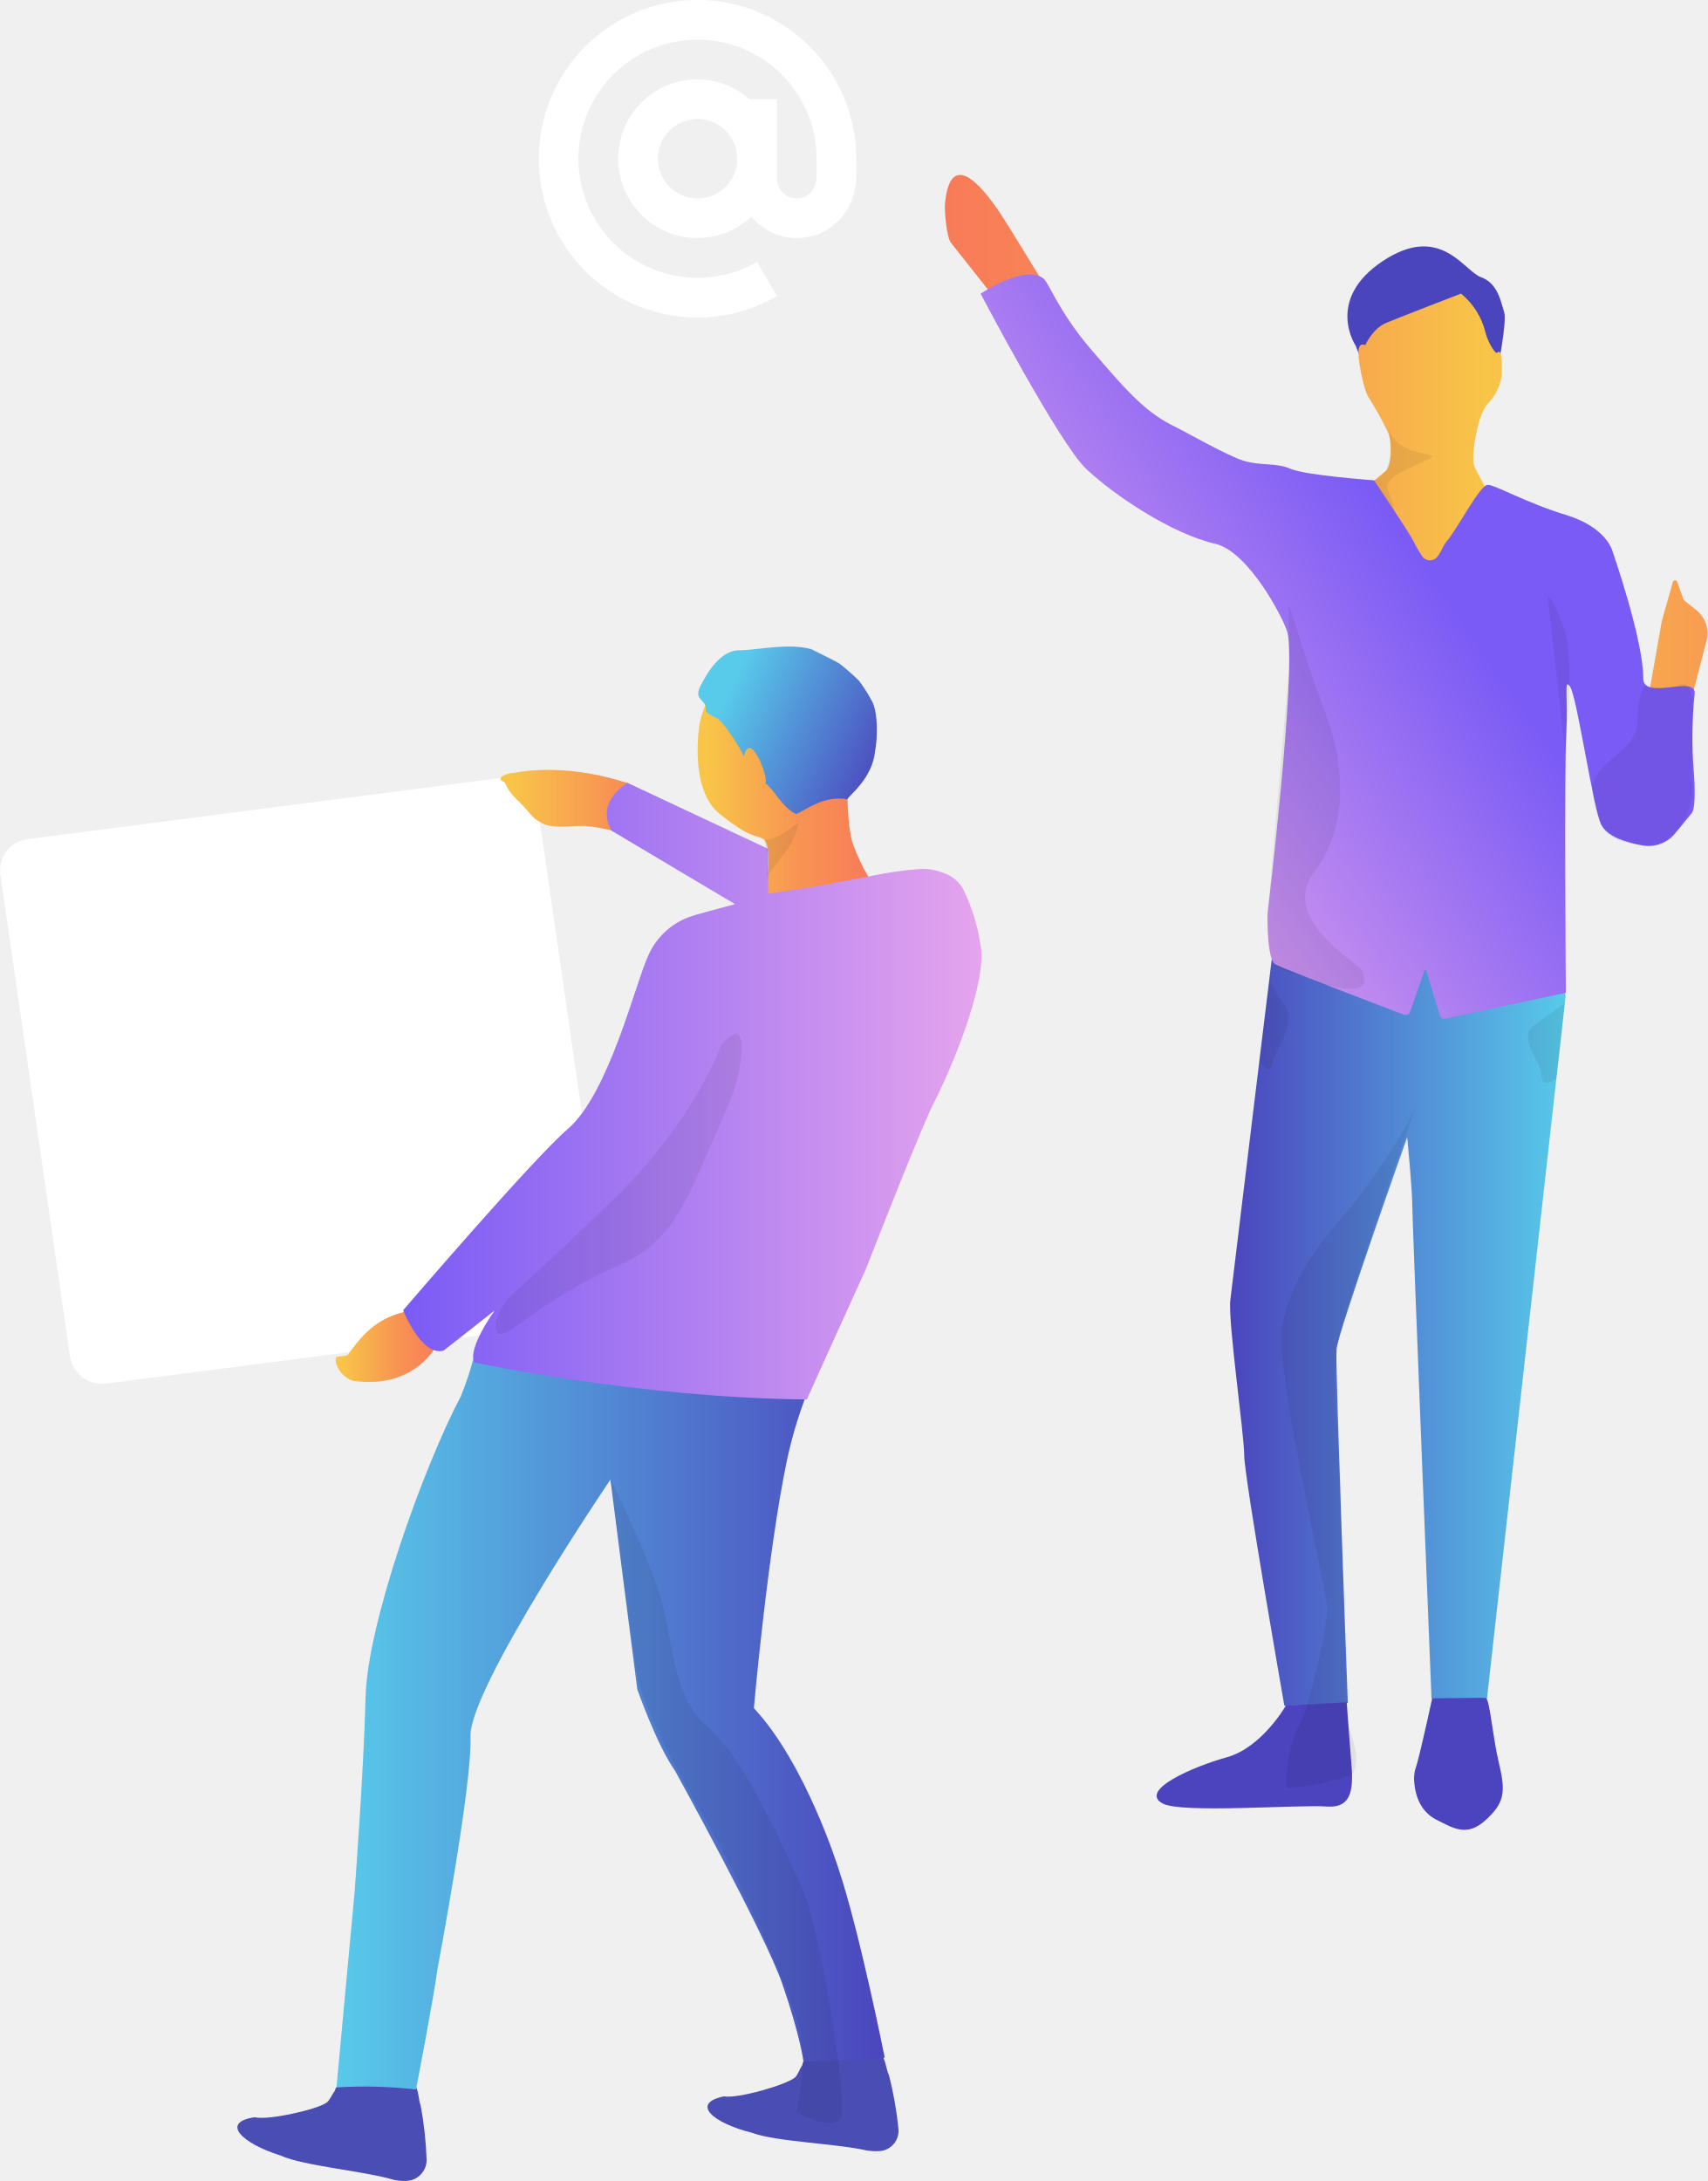
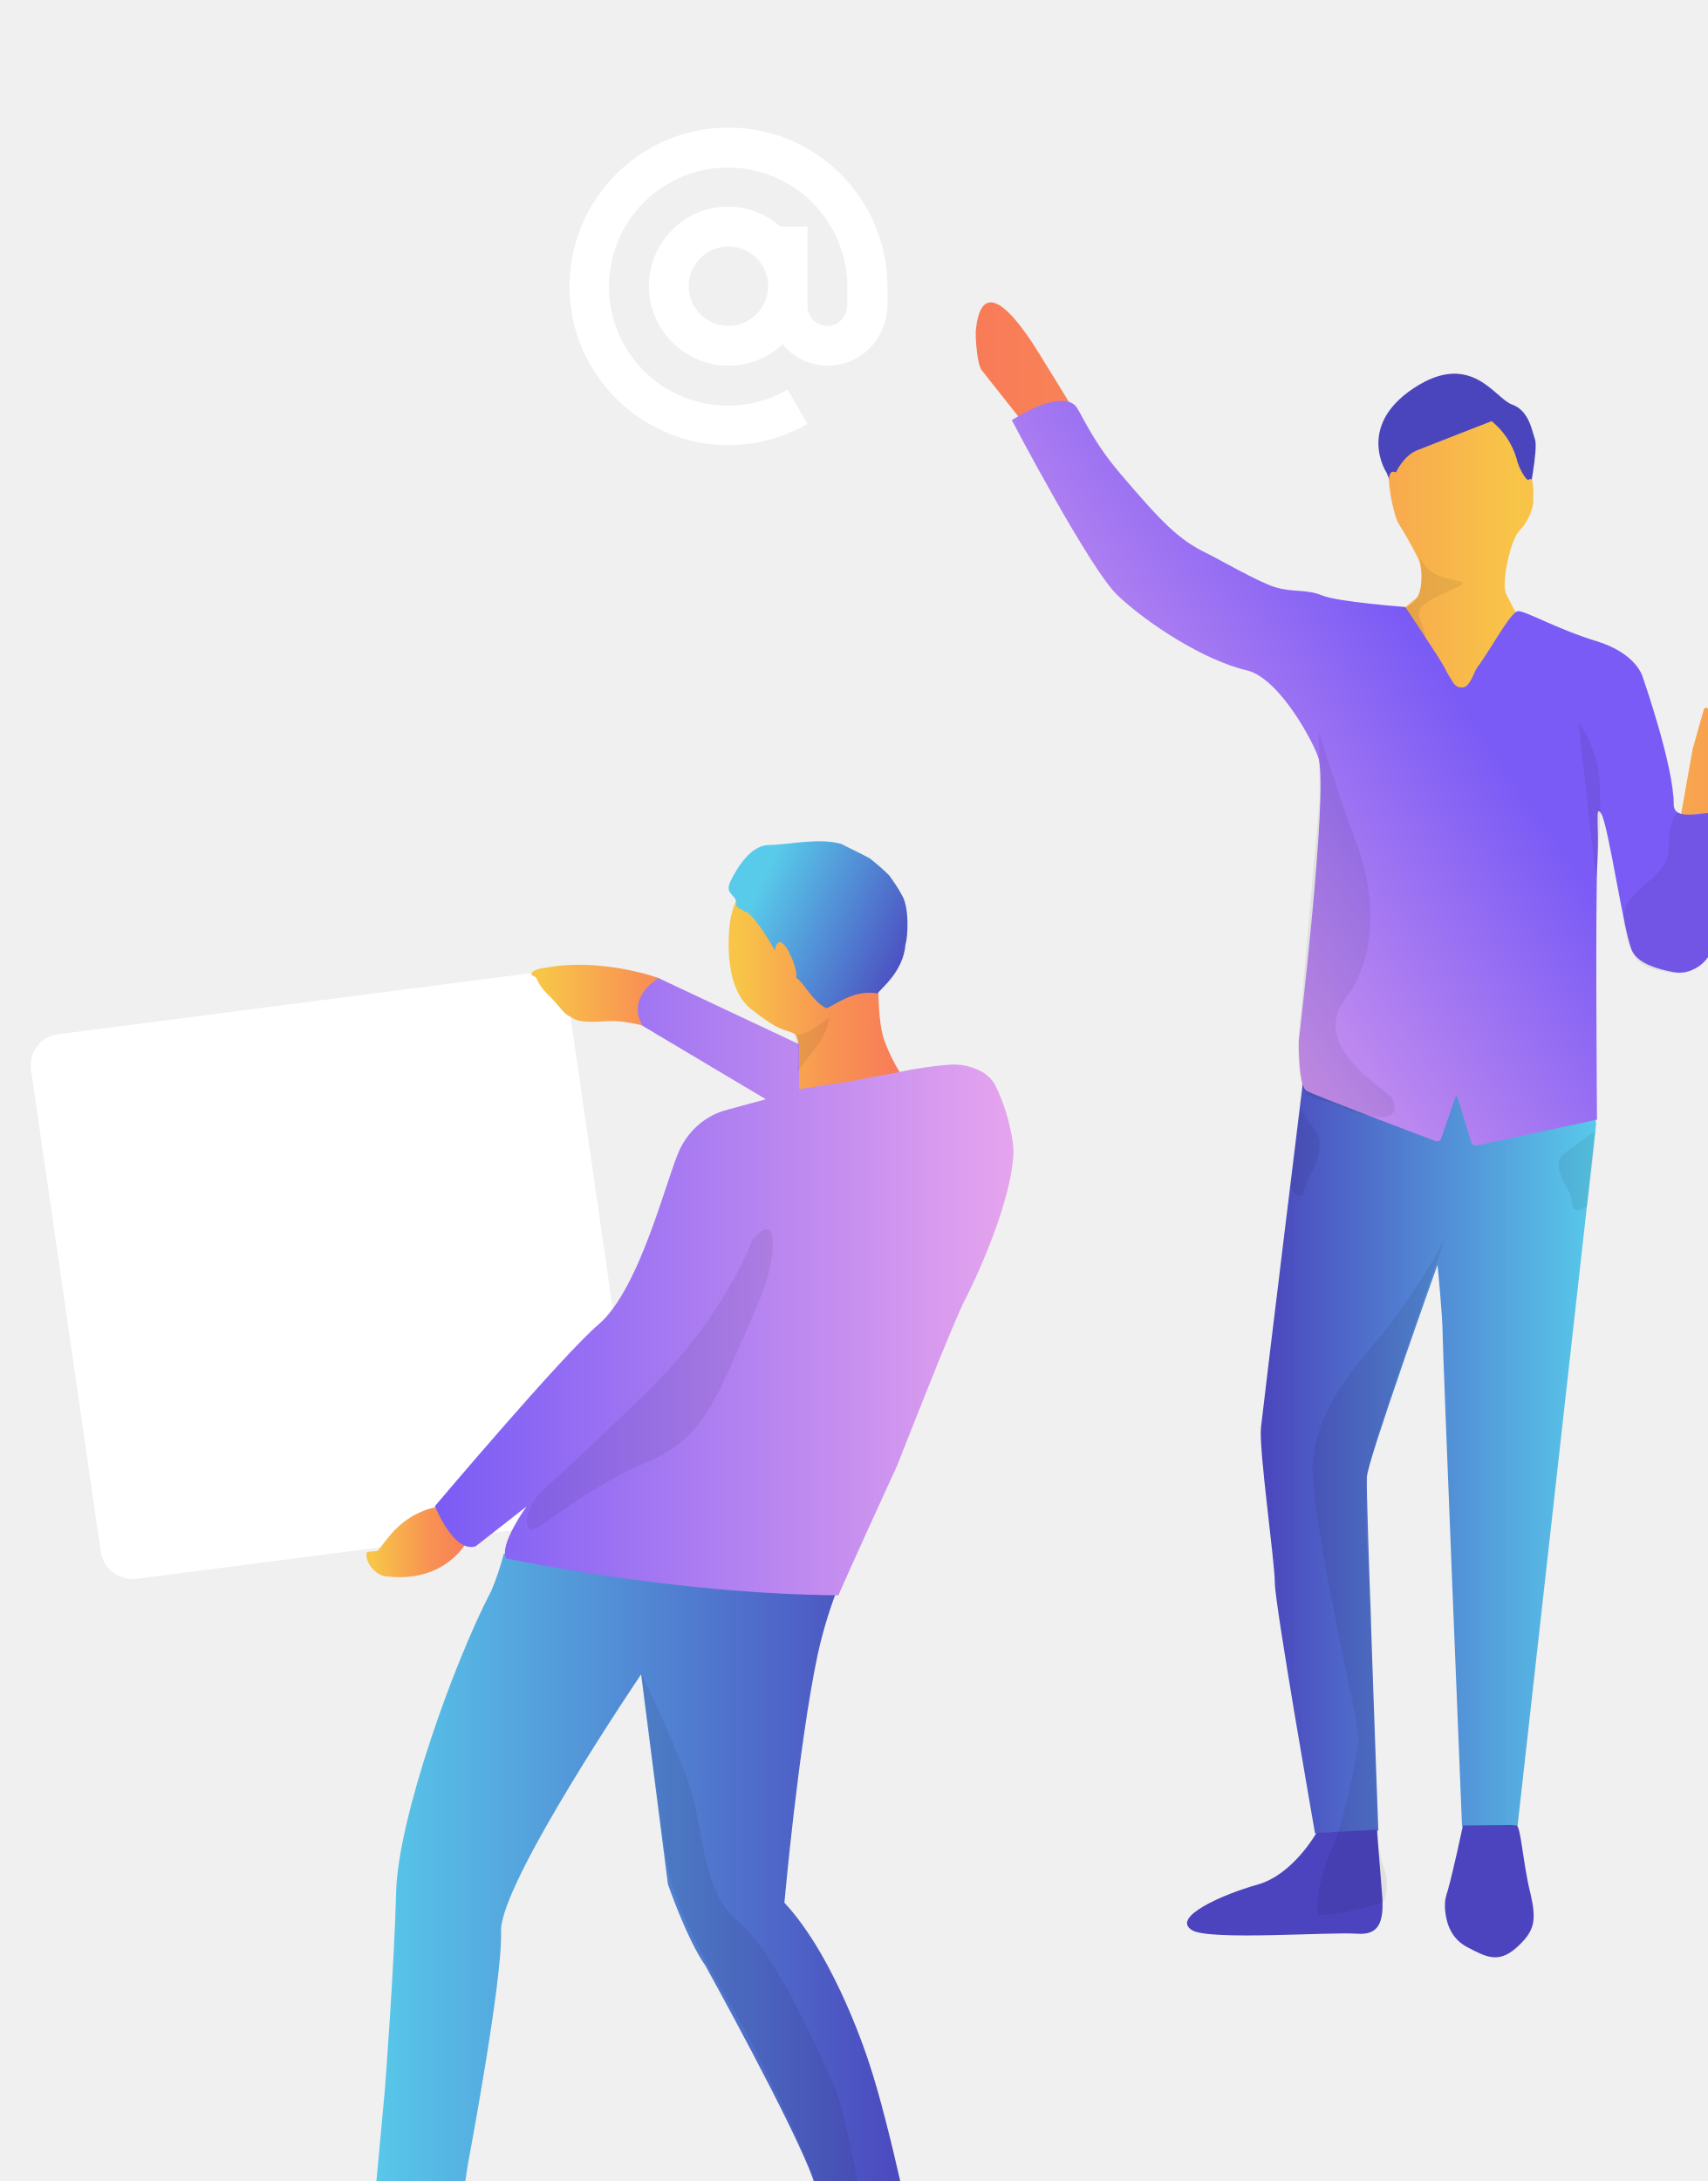
- <svg xmlns="http://www.w3.org/2000/svg" xmlns:xlink="http://www.w3.org/1999/xlink" viewBox="0 0 369.4 471.79">
-   <defs>
-     <style>.cls-1{fill:none;}.cls-2{clip-path:url(#clip-path);}.cls-3{fill:url(#linear-gradient);}.cls-4{fill:url(#linear-gradient-2);}.cls-5{fill:url(#linear-gradient-3);}.cls-6{fill:url(#linear-gradient-4);}.cls-7{fill:#4b44be;}.cls-8{isolation:isolate;opacity:0.07;}.cls-9{fill:#fff;}.cls-10{fill:#494db4;}.cls-11{fill:url(#linear-gradient-5);}.cls-12{fill:url(#linear-gradient-6);}.cls-13{fill:url(#linear-gradient-7);}.cls-14{fill:url(#linear-gradient-8);}.cls-15{fill:url(#linear-gradient-9);}.cls-16{fill:url(#linear-gradient-10);}</style>
-     <clipPath id="clip-path">
-       <rect class="cls-1" x="204.41" y="37.83" width="165" height="358" />
-     </clipPath>
-     <linearGradient id="linear-gradient" x1="192.22" y1="386.24" x2="146.35" y2="386.24" gradientTransform="matrix(1, 0, 0, -1, 0, 455.67)" gradientUnits="userSpaceOnUse">
-       <stop offset="0" stop-color="#4b45bd" />
-       <stop offset="1" stop-color="#58caea" />
-     </linearGradient>
-     <linearGradient id="linear-gradient-2" x1="204.41" y1="348.47" x2="369.4" y2="348.47" gradientTransform="matrix(1, 0, 0, -1, 0, 455.67)" gradientUnits="userSpaceOnUse">
-       <stop offset="0" stop-color="#f87b58" />
-       <stop offset="0.41" stop-color="#f89453" />
-       <stop offset="0.71" stop-color="#f8c548" />
-       <stop offset="1" stop-color="#f89c51" />
-     </linearGradient>
-     <linearGradient id="linear-gradient-3" x1="266.11" y1="169.24" x2="338.67" y2="169.24" xlink:href="#linear-gradient" />
-     <linearGradient id="linear-gradient-4" x1="222.41" y1="279.62" x2="305.32" y2="337.36" gradientTransform="matrix(1, 0, 0, -1, 0, 455.67)" gradientUnits="userSpaceOnUse">
-       <stop offset="0" stop-color="#e5a4ed" />
-       <stop offset="1" stop-color="#7a5bf5" />
-     </linearGradient>
-     <linearGradient id="linear-gradient-5" x1="191.4" y1="82.66" x2="72.83" y2="82.66" xlink:href="#linear-gradient" />
-     <linearGradient id="linear-gradient-6" x1="147.66" y1="280.56" x2="108.22" y2="280.56" gradientTransform="matrix(1, 0, 0, -1, 0, 455.67)" gradientUnits="userSpaceOnUse">
-       <stop offset="0" stop-color="#f87b58" />
-       <stop offset="0.41" stop-color="#f89453" />
-       <stop offset="0.94" stop-color="#f8c548" />
-     </linearGradient>
-     <linearGradient id="linear-gradient-7" x1="95.14" y1="164.62" x2="72.59" y2="164.62" xlink:href="#linear-gradient-6" />
-     <linearGradient id="linear-gradient-8" x1="187.96" y1="283.01" x2="150.87" y2="283.01" xlink:href="#linear-gradient-6" />
-     <linearGradient id="linear-gradient-9" x1="212.32" y1="219.64" x2="87.13" y2="219.64" xlink:href="#linear-gradient-4" />
-     <linearGradient id="linear-gradient-10" x1="192" y1="289" x2="157.32" y2="305.08" xlink:href="#linear-gradient" />
-   </defs>
-   <g id="Layer_2" data-name="Layer 2">
-     <g id="Layer_1-2" data-name="Layer 1">
-       <g class="cls-2">
-         <path class="cls-3" d="M297.48,85.55l26.4-5s2.19-11,1.53-13-1.28-6.26-5-7.58-8.77-11.82-21.3-3.47-5.82,18.3-5.82,18.3Z" />
-         <path class="cls-4" d="M316.07,63.51s-13.14,5.07-16.13,6.31-4.59,4.85-4.59,4.85-1.47-.88-1.47,1.61,1.23,8.1,2.11,9.53a77.43,77.43,0,0,1,4.18,7.5c1.21,2.57.77,7.91-.47,8.65s-23.44,20.69-23.44,20.69l-18.45-19.13-22.1-21.8-9.36-19.47s-8.91-14.6-10.1-16.32c-9.18-13.52-11.32-7.16-11.81-1.94-.15,1.52.33,7.32,1.28,8.52L248.81,107l9.75,3.44,17.67,12.18,6.48,11,61.33,11,8,32,7.46-42.22,2.4-8.51a.56.56,0,0,1,.17-.26.54.54,0,0,1,.3-.1.43.43,0,0,1,.3.09.48.48,0,0,1,.18.24l1.38,3.93c.57-.49-.62,1.37,0,0L367,132a6.39,6.39,0,0,1,2.18,6.58L359.78,175S321,105.27,319.07,101.14c-.89-1.85.05-6.31.57-8.61.47-2.1,1.5-4.73,2.5-5.48a11.17,11.17,0,0,0,2.73-5.74c0-1.5.3-6.24-1-5-.35.34-2.06-2.35-2.56-4.59A15.52,15.52,0,0,0,316.07,63.51Z" />
-         <path class="cls-5" d="M275.57,203.86s-8.86,72.72-9.4,77.36,3,29,3,33.61S277.86,369,277.86,369l13.73-.62s-2.73-72.94-2.46-76.49S304.43,246,304.43,246s1.1,11.2,1.1,14.75,4.16,106.69,4.16,106.69h12l17-151.9-.33-2.93Z" />
-         <path class="cls-6" d="M311,120.38a2,2,0,0,1-1.72.83,2,2,0,0,1-.94-.27,2.1,2.1,0,0,1-.71-.68,29.66,29.66,0,0,1-1.89-3.28c-1-2-8.49-13.08-8.49-13.08s-14.74-1.06-18-2.47-6.38-.61-10.17-1.75c-3.4-1-12.43-6.18-14.72-7.29-6-2.91-9.57-6.5-18.67-17.21-6.55-7.73-8.81-14-9.92-14.91-3.94-3.2-13.63,3.26-13.63,3.26S229.25,96.1,235,101.45c6.25,5.86,18.49,14,27.91,16.19,7.29,1.67,14.92,16.45,15.62,19.22,2,8.1-4.31,60.8-4.31,60.8s-.24,10,1.73,11c1.72.87,22.89,9,27.76,10.83a1.14,1.14,0,0,0,.41.07,1.12,1.12,0,0,0,.4-.1,1,1,0,0,0,.33-.25,1.13,1.13,0,0,0,.21-.35l3.11-8.92a.18.18,0,0,1,.06-.09.19.19,0,0,1,.12,0,.15.15,0,0,1,.11,0,.2.2,0,0,1,.07.09l3,9.76a1.08,1.08,0,0,0,.46.55,1,1,0,0,0,.71.11l26.05-5.61s-.36-48,.09-56.07c.43-7.86-.58-12.24.84-10.11,1.56,2.38,5,26.73,6.79,29.93,1.41,2.59,5.61,3.81,8.93,4.39a7.49,7.49,0,0,0,3.84-.35,7.34,7.34,0,0,0,3.13-2.23l3.61-4.4c1-1.24.58-7.56.44-9.18a89.3,89.3,0,0,1,.18-16.47c.73-4.63-11.1,1.57-11.1-3.55,0-8.42-6.67-27.51-6.67-27.51s-1.22-5.11-10-7.79-15.38-6.55-17-6.53-6.47,9.32-8.66,12C312.09,118.06,312.26,118.62,311,120.38Z" />
-         <path class="cls-7" d="M320.25,367.27l-10.41.11s-2.15,9.94-3.27,14.09c-.07.26-.29.94-.44,1.43a8.78,8.78,0,0,0-.21,2.17c.22,3.77,1.62,7,5,8.66,3.69,1.87,6.54,3.59,10.47,0s4.44-5.85,2.94-12.08-2-14.13-2.93-14.34" />
-         <path class="cls-7" d="M265.37,380.14c7.69-2.13,12.83-11.22,12.83-11.22l13.14-.68s.68,9.18,1.06,13.9c.5,6.2-.74,9-5.46,8.64-6.19-.44-31.49,1.55-35.46-.67C246.32,387.25,258.17,382.14,265.37,380.14Z" />
-         <path class="cls-8" d="M306.53,238.59c-1.7,5-8.3,14.56-12.53,20.28s-17.55,17.94-16.71,32.79,9.85,53,9.85,56.43-3.36,19.65-5.91,24.61-3.75,14-2.48,14a35.74,35.74,0,0,0,7.13-.95,58.93,58.93,0,0,0,6.43-1.72c.87-.4,1.05-3.21,1.05-3.21a9.54,9.54,0,0,0-.41-3.56,35.1,35.1,0,0,1-1.4-5.61c-.53-14-1.72-46.27-1.48-48.54.44-4.23-2.92-25.54.15-36S306.53,238.59,306.53,238.59Z" />
-         <path class="cls-8" d="M274.69,212.07l-2.25,17.42s2.29,3.6,2.87.58,5.41-8.78,2.49-12.87S274.69,212.07,274.69,212.07Z" />
-         <path class="cls-8" d="M338.51,217l-.79,8.31-1,8s-3.32,2.4-3.26-.71-5.59-7.86-1.31-11S338.51,217,338.51,217Z" />
-         <path class="cls-8" d="M297.18,104.07c.58-.13-2.87.81.16-.18,5.16-1.72,3-11.48,3-11.48s.53,3.66,5.44,5.13,6.23.37-1.15,3.85-3.52,4.63-3,9.1" />
-         <path class="cls-8" d="M278.83,145l-4.66,53.59s.06,8.91,1.73,10.26,6.88,2.2,8.09,3.06,13.93,5.07,10.61-2c-.75-1.58-18-11.23-10.28-21.27s6.31-24.06,2.62-33.81-8.17-24.32-8.17-24.32Z" />
-         <path class="cls-8" d="M356.08,148.19s3.95,1.37,7.32,0c5-2.1,1.8,15.85,2.8,21.72.77,4.42-3.95,14.14-10.9,13s-9.26-1.86-10.73-11c-1.11-7,9.68-9.06,9.68-15.76S356.08,148.19,356.08,148.19Z" />
-         <path class="cls-8" d="M338.62,162.61s2-19.06,0-25.75-3.79-8-3.79-8Z" />
+ <svg xmlns="http://www.w3.org/2000/svg" xmlns:xlink="http://www.w3.org/1999/xlink" version="1.1" id="Layer_1" x="0px" y="0px" viewBox="0 0 369.4 471.8" style="enable-background:new 0 0 369.4 471.8;" xml:space="preserve">
+   <style type="text/css">
+ 	.st0{clip-path:url(#SVGID_2_);}
+ 	.st1{fill:url(#SVGID_3_);}
+ 	.st2{fill:url(#SVGID_4_);}
+ 	.st3{fill:url(#SVGID_5_);}
+ 	.st4{fill:url(#SVGID_6_);}
+ 	.st5{fill:#4B44BE;}
+ 	.st6{opacity:7.000000e-02;enable-background:new    ;}
+ 	.st7{fill:#FFFFFF;}
+ 	.st8{fill:#494DB4;}
+ 	.st9{fill:url(#SVGID_7_);}
+ 	.st10{fill:url(#SVGID_8_);}
+ 	.st11{fill:url(#SVGID_9_);}
+ 	.st12{fill:url(#SVGID_10_);}
+ 	.st13{fill:url(#SVGID_11_);}
+ 	.st14{fill:url(#SVGID_12_);}
+ </style>
+   <g id="Layer_2_1_">
+     <g id="Layer_1-2">
+       <g>
+         <defs>
+           <rect id="SVGID_1_" x="211.1" y="65.4" width="165" height="358" />
+         </defs>
+         <clipPath id="SVGID_2_">
+           <use xlink:href="#SVGID_1_" style="overflow:visible;" />
+         </clipPath>
+         <g class="st0">
+           <linearGradient id="SVGID_3_" gradientUnits="userSpaceOnUse" x1="198.895" y1="483.213" x2="153.025" y2="483.213" gradientTransform="matrix(1 0 0 1 0 -386.2198)">
+             <stop offset="0" style="stop-color:#4B45BD" />
+             <stop offset="1" style="stop-color:#58CAEA" />
+           </linearGradient>
+           <path class="st1" d="M304.2,113.1l26.4-5c0,0,2.2-11,1.5-13s-1.3-6.3-5-7.6s-8.8-11.8-21.3-3.5s-5.8,18.3-5.8,18.3L304.2,113.1z      " />
+           <linearGradient id="SVGID_4_" gradientUnits="userSpaceOnUse" x1="211.088" y1="521.016" x2="376.059" y2="521.016" gradientTransform="matrix(1 0 0 1 0 -386.2198)">
+             <stop offset="0" style="stop-color:#F87B58" />
+             <stop offset="0.41" style="stop-color:#F89453" />
+             <stop offset="0.71" style="stop-color:#F8C548" />
+             <stop offset="1" style="stop-color:#F89C51" />
+           </linearGradient>
+           <path class="st2" d="M322.7,91.1c0,0-13.1,5.1-16.1,6.3s-4.6,4.8-4.6,4.8s-1.5-0.9-1.5,1.6s1.2,8.1,2.1,9.5      c1.5,2.4,2.9,4.9,4.2,7.5c1.2,2.6,0.8,7.9-0.5,8.7c-1.2,0.7-23.4,20.7-23.4,20.7l-18.5-19.1l-22.1-21.8L233,89.8      c0,0-8.9-14.6-10.1-16.3c-9.2-13.5-11.3-7.2-11.8-1.9c-0.1,1.5,0.3,7.3,1.3,8.5l43.1,54.5l9.7,3.4l17.7,12.2l6.5,11l61.3,11      l8,32l7.5-42.2l2.4-8.5c0-0.1,0.1-0.2,0.2-0.3c0.1-0.1,0.2-0.1,0.3-0.1c0.1,0,0.2,0,0.3,0.1c0.1,0.1,0.1,0.1,0.2,0.2l1.4,3.9      c0.6-0.5-0.6,1.4,0,0l2.8,2.2c2,1.6,2.8,4.1,2.2,6.6l-9.4,36.4c0,0-38.8-69.7-40.7-73.9c-0.9-1.8,0-6.3,0.6-8.6      c0.5-2.1,1.5-4.7,2.5-5.5c1.4-1.6,2.4-3.6,2.7-5.7c0-1.5,0.3-6.2-1-5c-0.4,0.3-2.1-2.3-2.6-4.6      C327.2,96.1,325.3,93.2,322.7,91.1z" />
+           <linearGradient id="SVGID_5_" gradientUnits="userSpaceOnUse" x1="272.789" y1="700.216" x2="345.365" y2="700.216" gradientTransform="matrix(1 0 0 1 0 -386.2198)">
+             <stop offset="0" style="stop-color:#4B45BD" />
+             <stop offset="1" style="stop-color:#58CAEA" />
+           </linearGradient>
+           <path class="st3" d="M282.2,231.4c0,0-8.9,72.7-9.4,77.4s3,29,3,33.6s8.7,54.2,8.7,54.2l13.7-0.6c0,0-2.7-72.9-2.5-76.5      s15.3-45.9,15.3-45.9s1.1,11.2,1.1,14.8s4.2,106.7,4.2,106.7h12l17-151.9l-0.3-2.9L282.2,231.4z" />
+           <linearGradient id="SVGID_6_" gradientUnits="userSpaceOnUse" x1="229.096" y1="589.853" x2="312.007" y2="532.113" gradientTransform="matrix(1 0 0 1 0 -386.2198)">
+             <stop offset="0" style="stop-color:#E5A4ED" />
+             <stop offset="1" style="stop-color:#7A5BF5" />
+           </linearGradient>
+           <path class="st4" d="M317.7,147.9c-0.4,0.6-1,0.9-1.7,0.8c-0.3,0-0.7-0.1-0.9-0.3c-0.3-0.2-0.5-0.4-0.7-0.7      c-0.7-1.1-1.3-2.1-1.9-3.3c-1-2-8.5-13.1-8.5-13.1s-14.7-1.1-18-2.5c-3.3-1.4-6.4-0.6-10.2-1.8c-3.4-1-12.4-6.2-14.7-7.3      c-6-2.9-9.6-6.5-18.7-17.2c-6.6-7.7-8.8-14-9.9-14.9c-3.9-3.2-13.6,3.3-13.6,3.3s17.1,32.6,22.9,37.9c6.2,5.9,18.5,14,27.9,16.2      c7.3,1.7,14.9,16.4,15.6,19.2c2,8.1-4.3,60.8-4.3,60.8s-0.2,10,1.7,11c1.7,0.9,22.9,9,27.8,10.8c0.1,0,0.3,0.1,0.4,0.1      c0.1,0,0.3,0,0.4-0.1c0.1-0.1,0.2-0.1,0.3-0.2c0.1-0.1,0.2-0.2,0.2-0.4l3.1-8.9c0,0,0-0.1,0.1-0.1c0,0,0.1,0,0.1,0      c0,0,0.1,0,0.1,0c0,0,0.1,0.1,0.1,0.1l3,9.8c0.1,0.2,0.2,0.4,0.5,0.6c0.2,0.1,0.5,0.2,0.7,0.1l26-5.6c0,0-0.4-48,0.1-56.1      c0.4-7.9-0.6-12.2,0.8-10.1c1.6,2.4,5,26.7,6.8,29.9c1.4,2.6,5.6,3.8,8.9,4.4c1.3,0.2,2.6,0.1,3.8-0.4c1.2-0.5,2.3-1.2,3.1-2.2      l3.6-4.4c1-1.2,0.6-7.6,0.4-9.2c-0.4-5.5-0.4-11,0.2-16.5c0.7-4.6-11.1,1.6-11.1-3.6c0-8.4-6.7-27.5-6.7-27.5s-1.2-5.1-10-7.8      c-8.8-2.7-15.4-6.6-17-6.5s-6.5,9.3-8.7,12C318.8,145.6,318.9,146.2,317.7,147.9z" />
+           <path class="st5" d="M326.9,394.8l-10.4,0.1c0,0-2.1,9.9-3.3,14.1c-0.1,0.3-0.3,0.9-0.4,1.4c-0.2,0.7-0.2,1.4-0.2,2.2      c0.2,3.8,1.6,7,5,8.7c3.7,1.9,6.5,3.6,10.5,0s4.4-5.9,2.9-12.1s-2-14.1-2.9-14.3" />
+           <path class="st5" d="M272,407.7c7.7-2.1,12.8-11.2,12.8-11.2l13.1-0.7c0,0,0.7,9.2,1.1,13.9c0.5,6.2-0.7,9-5.5,8.6      c-6.2-0.4-31.5,1.5-35.5-0.7C253,414.8,264.8,409.7,272,407.7z" />
+           <path class="st6" d="M313.2,266.2c-1.7,5-8.3,14.6-12.5,20.3s-17.5,17.9-16.7,32.8s9.9,53,9.9,56.4s-3.4,19.6-5.9,24.6      s-3.8,14-2.5,14c2.4-0.1,4.8-0.4,7.1-1c2.2-0.5,4.3-1,6.4-1.7c0.9-0.4,1-3.2,1-3.2c0.1-1.2,0-2.4-0.4-3.6      c-0.6-1.8-1.1-3.7-1.4-5.6c-0.5-14-1.7-46.3-1.5-48.5c0.4-4.2-2.9-25.5,0.1-36S313.2,266.2,313.2,266.2z" />
+           <path class="st6" d="M281.4,239.6l-2.2,17.4c0,0,2.3,3.6,2.9,0.6c0.6-3,5.4-8.8,2.5-12.9S281.4,239.6,281.4,239.6z" />
+           <path class="st6" d="M345.2,244.6l-0.8,8.3l-1,8c0,0-3.3,2.4-3.3-0.7c0.1-3.1-5.6-7.9-1.3-11S345.2,244.6,345.2,244.6z" />
+           <path class="st6" d="M303.9,131.6c0.6-0.1-2.9,0.8,0.2-0.2c5.2-1.7,3-11.5,3-11.5s0.5,3.7,5.4,5.1s6.2,0.4-1.1,3.8      s-3.5,4.6-3,9.1" />
+           <path class="st6" d="M285.5,172.6l-4.7,53.6c0,0,0.1,8.9,1.7,10.3s6.9,2.2,8.1,3.1s13.9,5.1,10.6-2c-0.8-1.6-18-11.2-10.3-21.3      s6.3-24.1,2.6-33.8s-8.2-24.3-8.2-24.3L285.5,172.6z" />
+           <path class="st6" d="M362.8,175.8c0,0,4,1.4,7.3,0c5-2.1,1.8,15.9,2.8,21.7c0.8,4.4-4,14.1-10.9,13s-9.3-1.9-10.7-11      c-1.1-7,9.7-9.1,9.7-15.8S362.8,175.8,362.8,175.8z" />
+           <path class="st6" d="M345.3,190.2c0,0,2-19.1,0-25.8s-3.8-8-3.8-8L345.3,190.2z" />
+         </g>
      </g>
-       <path class="cls-9" d="M150.91,0a34.34,34.34,0,1,0,17.17,64.07l-4.29-7.43a25.76,25.76,0,1,1,12.87-22.31v3.74c0,2.81-1.8,4.85-4.29,4.85a4.3,4.3,0,0,1-4.29-4.3V21.46h-5.93a17.08,17.08,0,0,0-28.4,12.87,17.11,17.11,0,0,0,28.81,12.54,12.83,12.83,0,0,0,9.81,4.63c7.22,0,12.88-5.9,12.88-13.43V34.33A34.38,34.38,0,0,0,150.91,0Zm0,42.92a8.59,8.59,0,1,1,8.59-8.59A8.59,8.59,0,0,1,150.91,42.92Z" />
-       <path class="cls-9" d="M108.26,168.3,6.18,181.49a6.79,6.79,0,0,0-6.11,7.58L15.14,293.48a7.05,7.05,0,0,0,8,5.79l102.08-13.2a6.79,6.79,0,0,0,6.11-7.58L116.27,174.08A7.08,7.08,0,0,0,108.26,168.3Z" />
-       <path class="cls-10" d="M156.62,453.48c3,.56,13.6-2.53,15.38-4.1.59-.51,1.06-2,1.54-2.58.41-2,1.42-1,2.43-1.13,3-.61,11.22-2.64,15.08-.67.71,1.52.77,3,1.24,3.82a77.93,77.93,0,0,1,2.08,11.67,4.41,4.41,0,0,1-4,4.83h-.11a13.69,13.69,0,0,1-2.62-.11c-6.52-1.52-19.76-1.91-24.86-3.82C154.19,459.26,149.32,455,156.62,453.48Z" />
-       <path class="cls-10" d="M55.08,458c3,.73,13.77-1.74,15.61-3.2.65-.45,1.19-1.85,1.72-2.47.54-1.91,1.48-.89,2.49-1,3.09-.45,11.4-2,15.14.17.65,1.52.53,3,.95,3.88a79.06,79.06,0,0,1,1.3,11.78,4.53,4.53,0,0,1-4.39,4.61h-.12a10,10,0,0,1-2.55-.23c-6.41-1.91-19.58-3-24.57-5.27C52.29,463.64,47.66,459.09,55.08,458Z" />
-       <path class="cls-11" d="M191.4,445.11c-5.16.68-17.56.84-17.56.84s-.78-5.72-4.57-16.73C165.41,418.05,146,383,146,383c-4-5.72-8.13-17.57-8.13-17.57l-5.82-45.36s-30.68,45.31-30.26,55.58-7.18,50.47-7.18,50.47C93.83,432.14,90,452,90,452a97,97,0,0,0-17.21-.45c.77-8.25,3.91-42.11,3.91-42.11s2-26.27,2.38-42.27S91.58,317.45,99.71,302a63.5,63.5,0,0,0,2.67-8l71.75,8.59a93.87,93.87,0,0,0-3.86,13.19c-4.21,20-7.18,53.72-7.18,53.72,11.22,12,18.28,34.64,18.28,34.64C185.94,417.72,191.4,445.11,191.4,445.11Z" />
-       <path class="cls-12" d="M111.64,167.12c11-2,22.37,1.74,22.37,1.74l1.9.56,11.75,14.26-10.86-2.75c-2.91-1-8.6-2.42-11.21-2.25-2-.11-6.59.79-8.79-.9-1.66-.73-2-2-5.34-5.16-2.43-2.53-1.72-3.26-2.67-3.59C107.54,168.52,108.61,167.34,111.64,167.12Z" />
-       <path class="cls-13" d="M72.65,293.76c.12-.56,2.25-.22,2.61-.73,2.31-3.08,5-7,10.86-8.87a26.93,26.93,0,0,1,5.1-1l3.92,6.46a15.12,15.12,0,0,1-1.84,3.14c-2.37,3-7.36,7.13-16.5,6C74.67,298.54,72.35,295.84,72.65,293.76Z" />
-       <path class="cls-14" d="M154.25,150.22c1.31,0,28.84,20.1,29.08,22.34.06,1.18.12,6.29,1.07,9.66a41.72,41.72,0,0,0,3.56,7.63s-2.37,4.21-8.55,5.05c-5.93.79-13.88-1.06-13.88-1.06s1.84-11.12-.42-12.35c-2-1.07-2.55,0-9.32-5.34s-4.57-19-4.39-19.87S153,150.22,154.25,150.22Z" />
-       <path class="cls-15" d="M122.8,244.25c9-7.69,14.66-31.66,17.5-37.67a15.51,15.51,0,0,1,9.2-8.36c.89-.34,5.82-1.63,9.5-2.64l-26.71-15.89c-3.62-6.45,3.5-10.33,3.5-10.33l30.39,14.26v9.71l9.85-1.51,11.75-2.19a80.12,80.12,0,0,1,11-1.63,11.65,11.65,0,0,1,4.57.56l.77.28a7.46,7.46,0,0,1,4.28,3.54,42.05,42.05,0,0,1,3.79,12.41c1.13,6.9-4.51,22.56-10.26,34-2.5,4.83-12.23,29.64-14.66,35.87-11.87,26.05-12.7,28.07-12.7,28.07-36.44-.34-71.93-8-71.93-8C101,291.8,107,283.49,107,283.49l-11,8.65c-4.8,1.46-8.78-8.71-8.78-8.71S115.26,250.71,122.8,244.25Z" />
-       <path class="cls-16" d="M188.49,151.4a33.11,33.11,0,0,0-2.67-4.16,52,52,0,0,0-4.21-3.7c-1.36-.79-4.75-2.42-6.05-3.09-4.63-1.35-10.8,0-15.31.23-4.1-.29-7.13,4.54-8.73,7.74s1.48,2.81,1.19,5.28c-.06.45,1.3,1.12,2.49,1.74s4.57,5.73,5.76,8.14c1.24-5.89,5.4,4.6,4.63,5.89,1.66,1,3.68,5.28,6.64,6.63,2.08-.84,5.94-4.1,11.1-3.2.36-.9,5.46-4.49,6-10.56C189.74,160.55,190.16,154.09,188.49,151.4Z" />
-       <path class="cls-8" d="M172.77,177.9s-4.63,3.92-7.42,3.81l.71,3.31-.18,4.78s1.78-2.7,4-5.45A15.38,15.38,0,0,0,172.77,177.9Z" />
-       <path class="cls-8" d="M156,226.12s-5.81,16.56-23.74,33.79S110,280.74,110,280.74s-3.68,4.38-2.49,7.3,9-6.85,26.58-14.43c10-4.32,13.47-11.79,18.1-22.23,5.82-13.19,7.13-16,7.9-20.72C162,218.31,156,226.12,156,226.12Z" />
-       <path class="cls-8" d="M132.11,320s8.49,17.34,10.92,25.82c2.5,8.76,2.5,21.5,10,27.68,8.49,7,18.46,30.59,20.78,35.59,3.26,7.13,10,46.42,8,49.17s-9.56-1.34-9.56-1.34,2.79-10,.42-19-13.53-33.18-20.54-45.14c-6.35-10.72-12.81-23.13-14.24-30.31S132.11,320,132.11,320Z" />
+       <path class="st7" d="M157.6,27.6c-19,0-34.3,15.4-34.4,34.3c0,19,15.4,34.3,34.3,34.4c6,0,12-1.6,17.2-4.6l-4.3-7.4    c-12.3,7.1-28.1,2.9-35.2-9.4s-2.9-28.1,9.4-35.2s28.1-2.9,35.2,9.4c2.3,3.9,3.5,8.4,3.5,12.9v3.7c0,2.8-1.8,4.8-4.3,4.8    c-2.4,0-4.3-1.9-4.3-4.3V49h-5.9c-7.1-6.3-17.9-5.6-24.1,1.5c-2.8,3.1-4.3,7.2-4.3,11.4c0,9.4,7.6,17.1,17.1,17.2    c4.4,0,8.6-1.6,11.8-4.6c2.4,2.9,6,4.6,9.8,4.6c7.2,0,12.9-5.9,12.9-13.4v-3.7C191.9,42.9,176.5,27.6,157.6,27.6z M157.6,70.5    c-4.7,0-8.6-3.8-8.6-8.6c0-4.7,3.8-8.6,8.6-8.6c4.7,0,8.6,3.8,8.6,8.6v0C166.2,66.6,162.3,70.5,157.6,70.5z" />
+       <path class="st7" d="M114.9,210.5L12.8,223.7c-3.7,0.3-6.5,3.7-6.1,7.4c0,0.1,0,0.1,0,0.2l15.1,104.4c0.6,3.8,4.2,6.4,8,5.8    l102.1-13.2c3.7-0.3,6.5-3.7,6.1-7.4c0-0.1,0-0.1,0-0.2l-15.1-104.4C122.3,212.5,118.7,210,114.9,210.5z" />
+       <path class="st8" d="M163.3,495.7c3,0.6,13.6-2.5,15.4-4.1c0.6-0.5,1.1-2,1.5-2.6c0.4-2,1.4-1,2.4-1.1c3-0.6,11.2-2.6,15.1-0.7    c0.7,1.5,0.8,3,1.2,3.8c1,3.8,1.7,7.7,2.1,11.7c0.2,2.4-1.5,4.6-4,4.8c0,0,0,0,0,0h-0.1c-0.9,0-1.8,0-2.6-0.1    c-6.5-1.5-19.8-1.9-24.9-3.8C160.8,501.5,156,497.2,163.3,495.7z" />
+       <path class="st8" d="M61.7,500.2c3,0.7,13.8-1.7,15.6-3.2c0.7-0.5,1.2-1.9,1.7-2.5c0.5-1.9,1.5-0.9,2.5-1c3.1-0.5,11.4-2,15.1,0.2    c0.7,1.5,0.5,3,0.9,3.9c0.7,3.9,1.2,7.8,1.3,11.8c0,2.5-1.9,4.5-4.4,4.6h-0.1c-0.9,0-1.7,0-2.6-0.2c-6.4-1.9-19.6-3-24.6-5.3    C58.9,505.9,54.3,501.3,61.7,500.2z" />
+       <linearGradient id="SVGID_7_" gradientUnits="userSpaceOnUse" x1="198.055" y1="801.443" x2="79.445" y2="801.443" gradientTransform="matrix(1 0 0 1 0 -386.2198)">
+         <stop offset="0" style="stop-color:#4B45BD" />
+         <stop offset="1" style="stop-color:#58CAEA" />
+       </linearGradient>
+       <path class="st9" d="M198.1,487.3c-5.2,0.7-17.6,0.8-17.6,0.8s-0.8-5.7-4.6-16.7c-3.9-11.2-23.3-46.2-23.3-46.2    c-4-5.7-8.1-17.6-8.1-17.6l-5.8-45.4c0,0-30.7,45.3-30.3,55.6s-7.2,50.5-7.2,50.5c-0.8,6-4.6,25.9-4.6,25.9    c-5.7-0.7-11.5-0.8-17.2-0.5c0.8-8.2,3.9-42.1,3.9-42.1s2-26.3,2.4-42.3s12.5-49.7,20.6-65.2c1.1-2.6,2-5.3,2.7-8l71.8,8.6    c-1.6,4.3-2.9,8.7-3.9,13.2c-4.2,20-7.2,53.7-7.2,53.7c11.2,12,18.3,34.6,18.3,34.6C192.6,459.9,198.1,487.3,198.1,487.3z" />
+       <linearGradient id="SVGID_8_" gradientUnits="userSpaceOnUse" x1="154.315" y1="603.549" x2="114.875" y2="603.549" gradientTransform="matrix(1 0 0 1 0 -386.2198)">
+         <stop offset="0" style="stop-color:#F87B58" />
+         <stop offset="0.41" style="stop-color:#F89453" />
+         <stop offset="0.94" style="stop-color:#F8C548" />
+       </linearGradient>
+       <path class="st10" d="M118.3,209.3c11-2,22.4,1.7,22.4,1.7l1.9,0.6l11.8,14.3l-10.9-2.8c-2.9-1-8.6-2.4-11.2-2.2    c-2-0.1-6.6,0.8-8.8-0.9c-1.7-0.7-2-2-5.3-5.2c-2.4-2.5-1.7-3.3-2.7-3.6C114.2,210.7,115.3,209.6,118.3,209.3z" />
+       <linearGradient id="SVGID_9_" gradientUnits="userSpaceOnUse" x1="101.795" y1="719.499" x2="79.245" y2="719.499" gradientTransform="matrix(1 0 0 1 0 -386.2198)">
+         <stop offset="0" style="stop-color:#F87B58" />
+         <stop offset="0.41" style="stop-color:#F89453" />
+         <stop offset="0.94" style="stop-color:#F8C548" />
+       </linearGradient>
+       <path class="st11" d="M79.3,336c0.1-0.6,2.2-0.2,2.6-0.7c2.3-3.1,5-7,10.9-8.9c1.7-0.5,3.4-0.8,5.1-1l3.9,6.5    c-0.5,1.1-1.1,2.2-1.8,3.1c-2.4,3-7.4,7.1-16.5,6C81.3,340.8,79,338.1,79.3,336z" />
+       <linearGradient id="SVGID_10_" gradientUnits="userSpaceOnUse" x1="194.615" y1="601.101" x2="157.525" y2="601.101" gradientTransform="matrix(1 0 0 1 0 -386.2198)">
+         <stop offset="0" style="stop-color:#F87B58" />
+         <stop offset="0.41" style="stop-color:#F89453" />
+         <stop offset="0.94" style="stop-color:#F8C548" />
+       </linearGradient>
+       <path class="st12" d="M160.9,192.4c1.3,0,28.8,20.1,29.1,22.3c0.1,1.2,0.1,6.3,1.1,9.7c0.9,2.7,2.1,5.2,3.6,7.6    c0,0-2.4,4.2-8.6,5.1c-5.9,0.8-13.9-1.1-13.9-1.1s1.8-11.1-0.4-12.4c-2-1.1-2.6,0-9.3-5.3s-4.6-19-4.4-19.9    S159.7,192.4,160.9,192.4z" />
+       <linearGradient id="SVGID_11_" gradientUnits="userSpaceOnUse" x1="218.991" y1="664.488" x2="93.875" y2="664.488" gradientTransform="matrix(1 0 0 1 0 -386.2198)">
+         <stop offset="0" style="stop-color:#E5A4ED" />
+         <stop offset="1" style="stop-color:#7A5BF5" />
+       </linearGradient>
+       <path class="st13" d="M129.5,286.5c9-7.7,14.7-31.7,17.5-37.7c1.8-3.9,5.1-7,9.2-8.4c0.9-0.3,5.8-1.6,9.5-2.6l-26.7-15.9    c-3.6-6.4,3.5-10.3,3.5-10.3l30.4,14.3v9.7l9.9-1.5l11.8-2.2c3.6-0.8,7.3-1.3,11-1.6c1.5-0.1,3.1,0.1,4.6,0.6l0.8,0.3    c1.8,0.6,3.4,1.9,4.3,3.5c1.9,3.9,3.2,8.1,3.8,12.4c1.1,6.9-4.5,22.6-10.3,34c-2.5,4.8-12.2,29.6-14.7,35.9    c-11.9,26-12.7,28.1-12.7,28.1c-36.4-0.3-71.9-8-71.9-8c-1.6-2.9,4.4-11.2,4.4-11.2l-11,8.6c-4.8,1.5-8.8-8.7-8.8-8.7    S121.9,292.9,129.5,286.5z" />
+       <linearGradient id="SVGID_12_" gradientUnits="userSpaceOnUse" x1="198.655" y1="595.113" x2="163.975" y2="579.033" gradientTransform="matrix(1 0 0 1 0 -386.2198)">
+         <stop offset="0" style="stop-color:#4B45BD" />
+         <stop offset="1" style="stop-color:#58CAEA" />
+       </linearGradient>
+       <path class="st14" d="M195.1,193.6c-0.8-1.5-1.7-2.8-2.7-4.2c-1.3-1.3-2.7-2.5-4.2-3.7c-1.4-0.8-4.8-2.4-6.1-3.1    c-4.6-1.4-10.8,0-15.3,0.2c-4.1-0.3-7.1,4.5-8.7,7.7s1.5,2.8,1.2,5.3c-0.1,0.4,1.3,1.1,2.5,1.7s4.6,5.7,5.8,8.1    c1.2-5.9,5.4,4.6,4.6,5.9c1.7,1,3.7,5.3,6.6,6.6c2.1-0.8,5.9-4.1,11.1-3.2c0.4-0.9,5.5-4.5,6-10.6    C196.4,202.8,196.8,196.3,195.1,193.6z" />
+       <path class="st6" d="M179.4,220.1c0,0-4.6,3.9-7.4,3.8l0.7,3.3l-0.2,4.8c0,0,1.8-2.7,4-5.4C178,224.7,179,222.5,179.4,220.1z" />
+       <path class="st6" d="M162.7,268.3c0,0-5.8,16.6-23.7,33.8S116.7,323,116.7,323s-3.7,4.4-2.5,7.3s9-6.9,26.6-14.4    c10-4.3,13.5-11.8,18.1-22.2c5.8-13.2,7.1-16,7.9-20.7C168.7,260.5,162.7,268.3,162.7,268.3z" />
+       <path class="st6" d="M138.8,362.2c0,0,8.5,17.3,10.9,25.8c2.5,8.8,2.5,21.5,10,27.7c8.5,7,18.5,30.6,20.8,35.6    c3.3,7.1,10,46.4,8,49.2s-9.6-1.3-9.6-1.3s2.8-10,0.4-19S165.8,447,158.8,435c-6.4-10.7-12.8-23.1-14.2-30.3    S138.8,362.2,138.8,362.2z" />
    </g>
  </g>
</svg>
